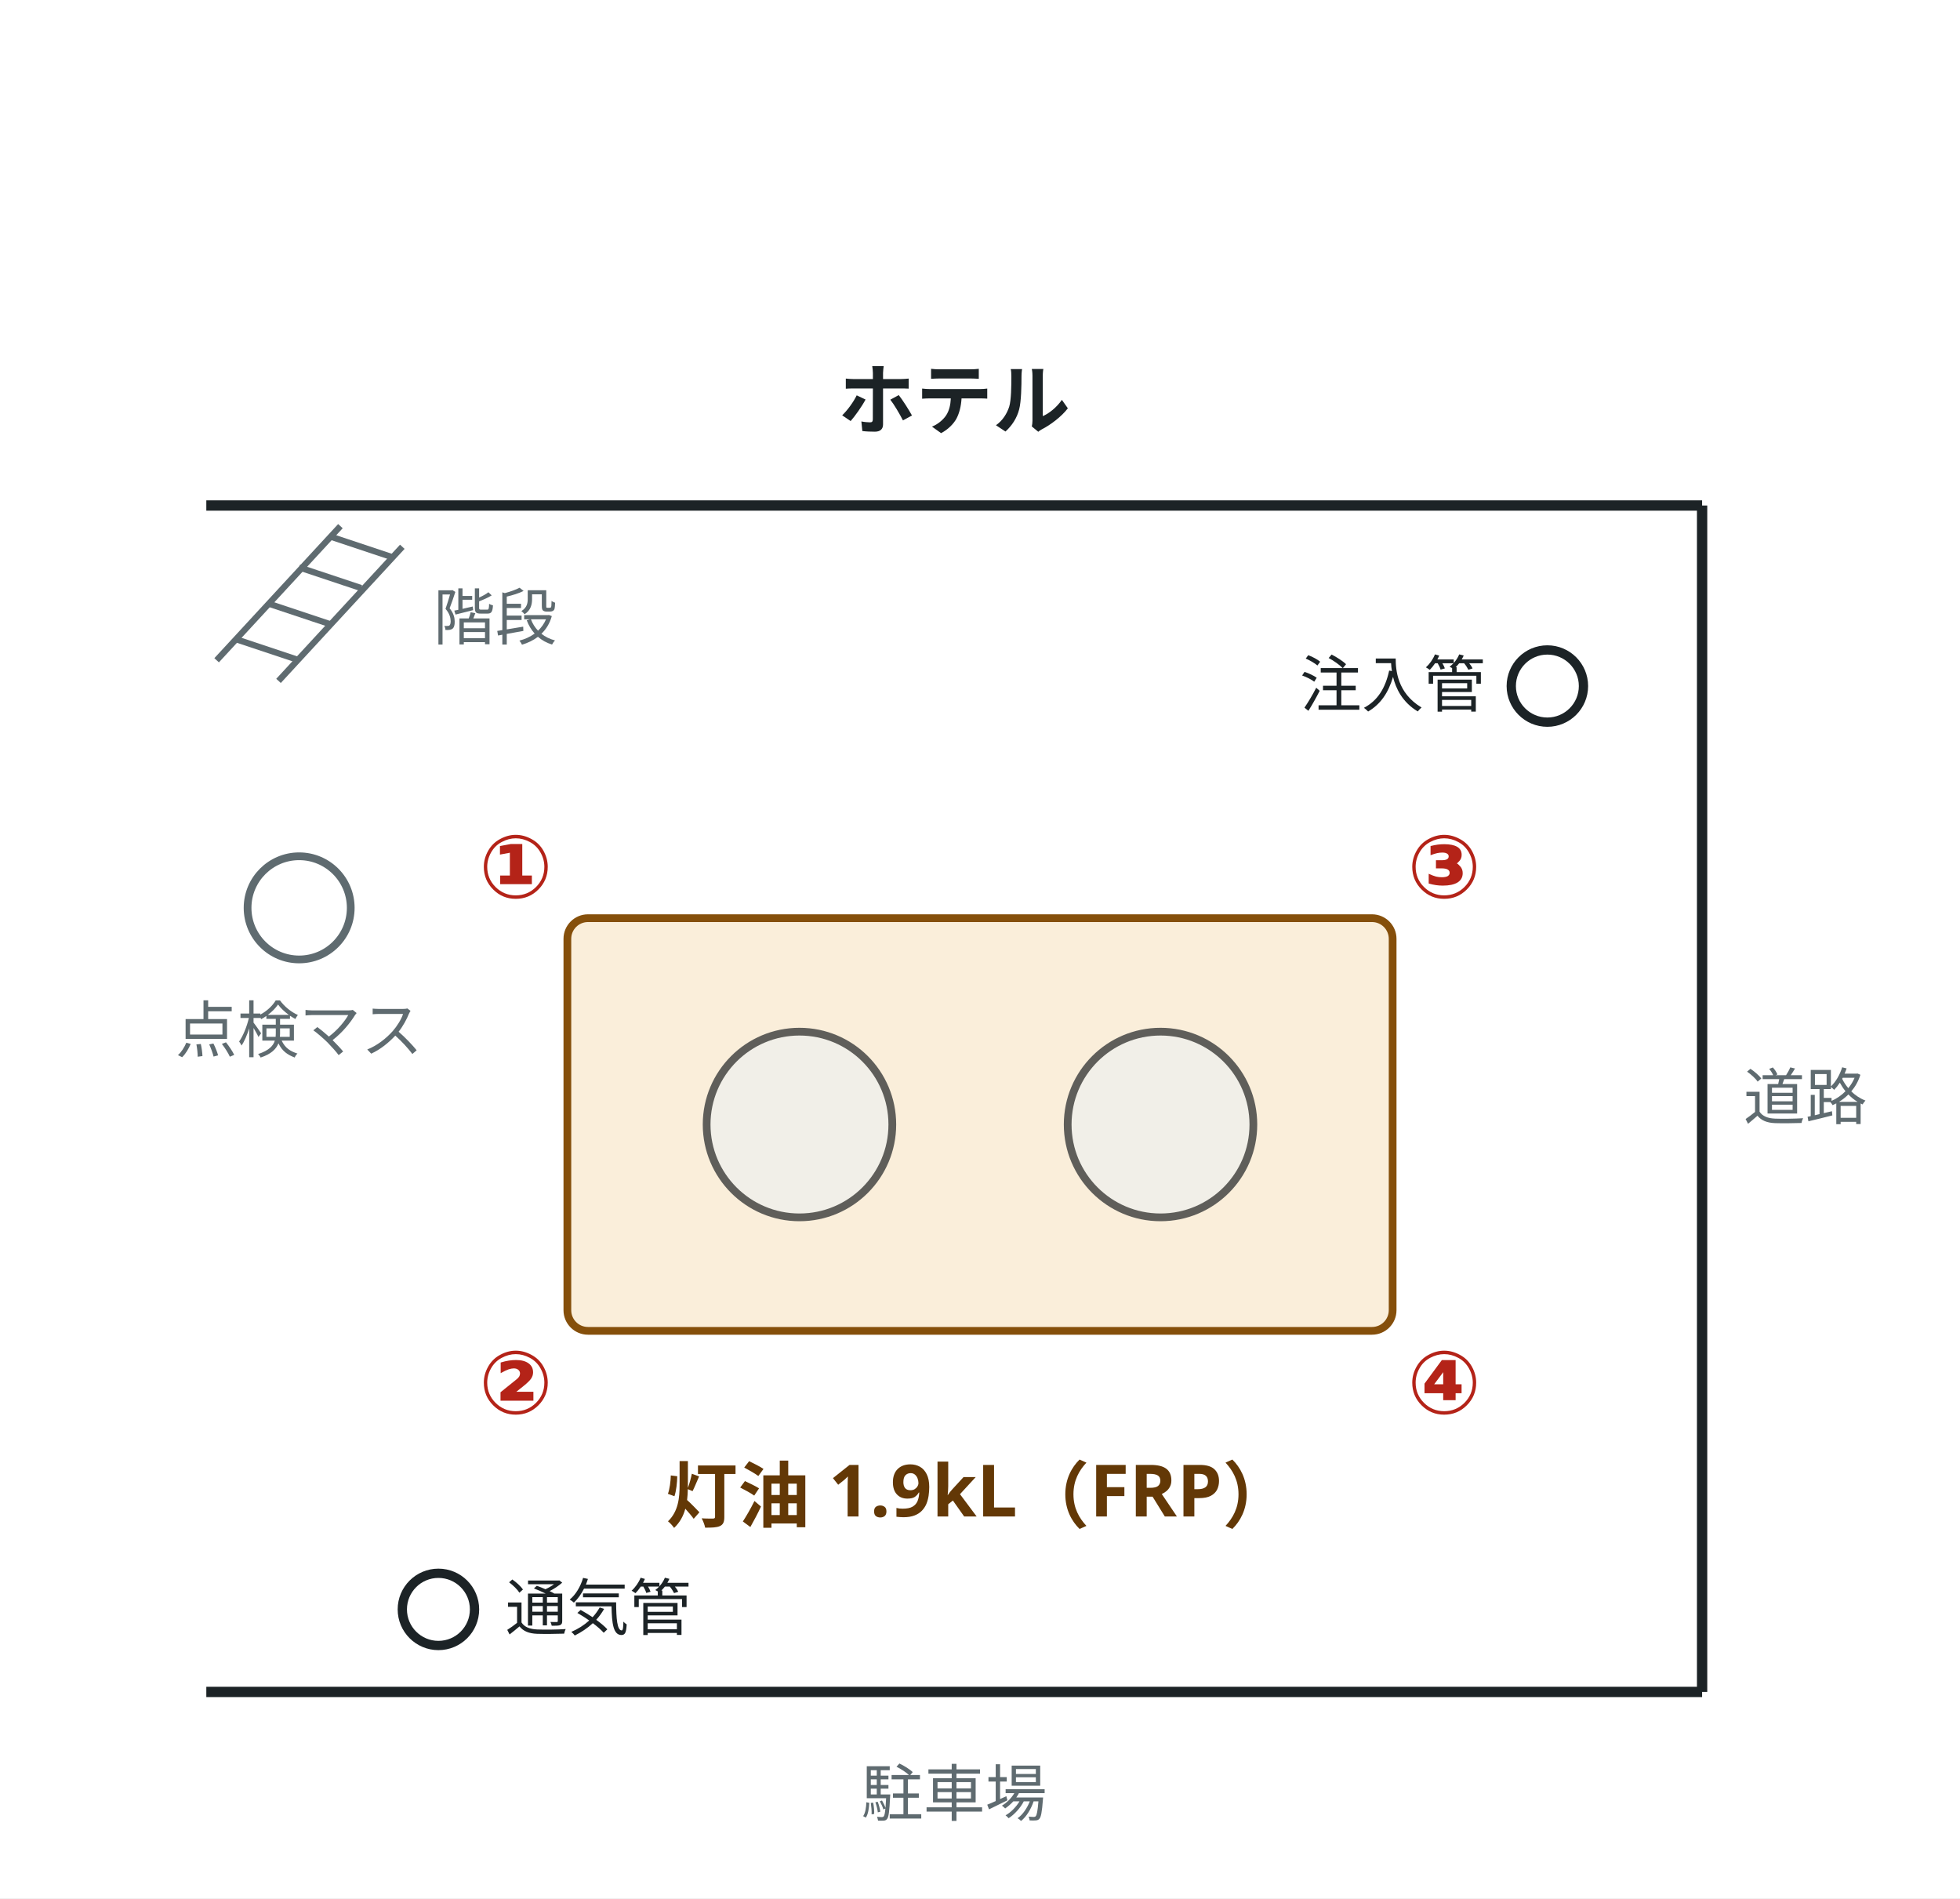
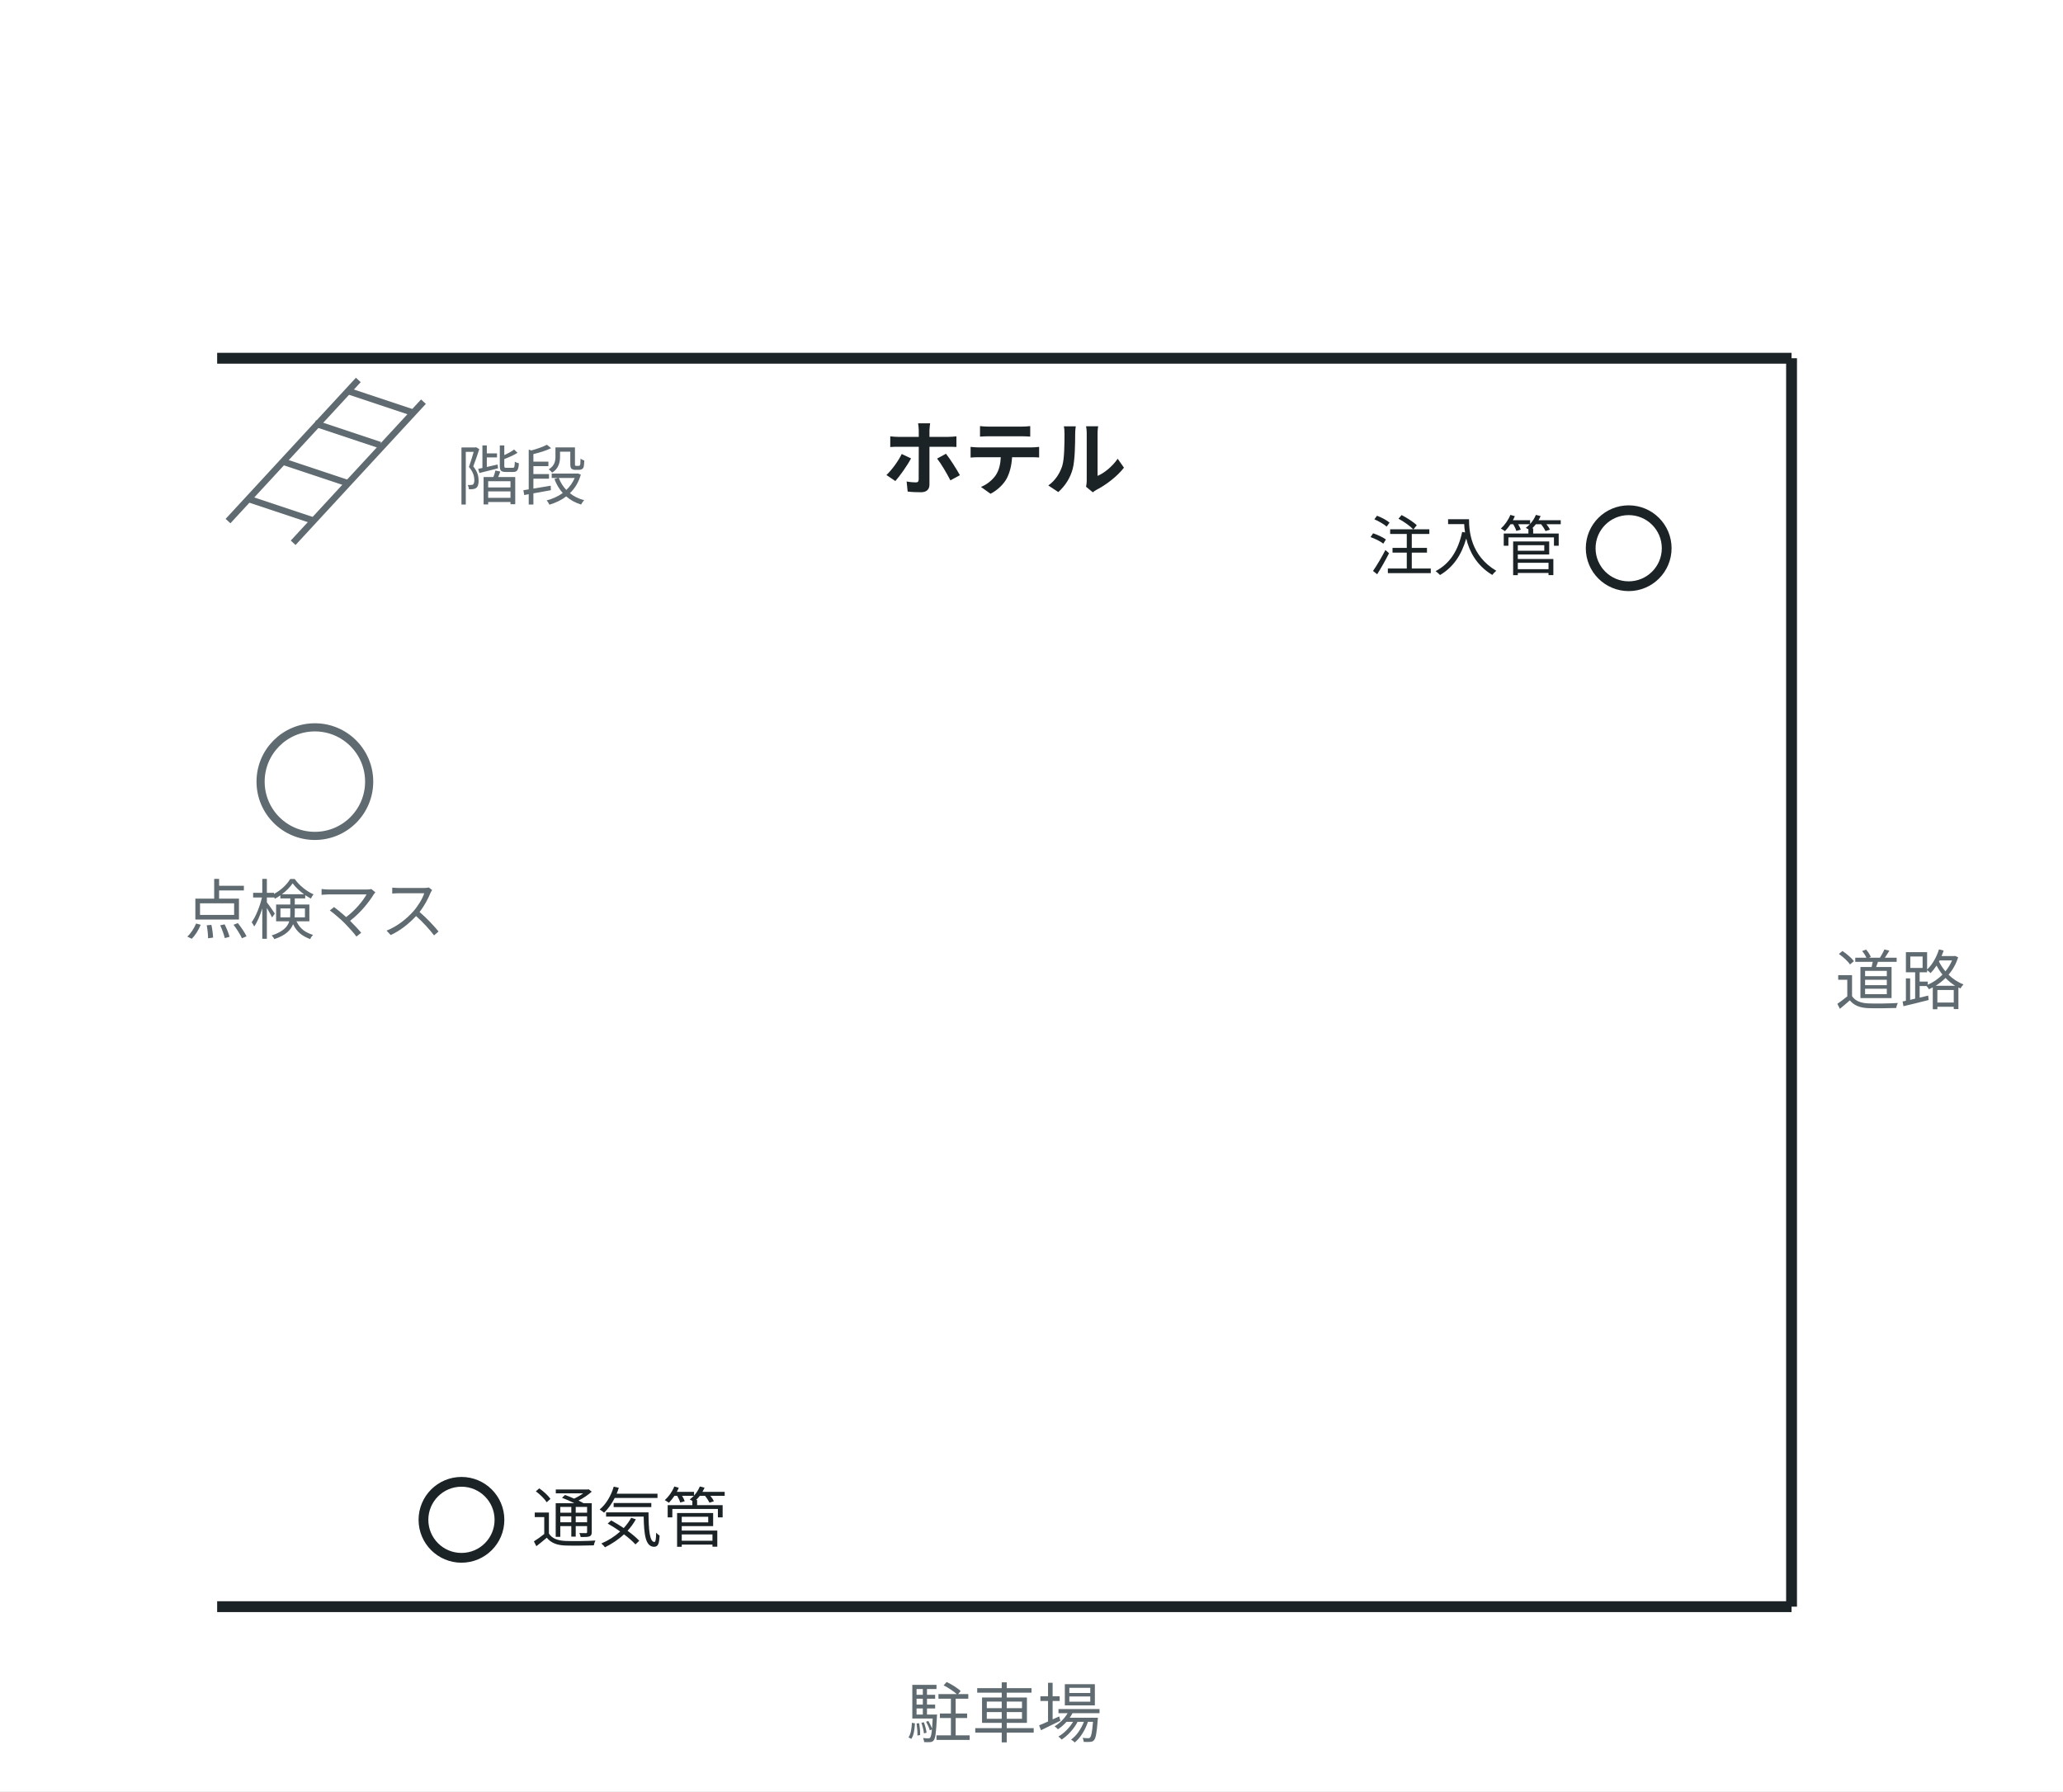
- <svg xmlns="http://www.w3.org/2000/svg" viewBox="0 -28 380 368" font-family="'BIZ UDPGothic','Hiragino Sans','Noto Sans JP',sans-serif">
-   <rect y="-28" width="380" height="368" fill="#ffffff" />
+ <svg xmlns="http://www.w3.org/2000/svg" viewBox="0 4 380 330" font-family="'BIZ UDPGothic','Hiragino Sans','Noto Sans JP',sans-serif">
+   <rect y="4" width="380" height="330" fill="#ffffff" />
  <g stroke="#1C2326" stroke-width="2" fill="none">
    <line x1="40" y1="70" x2="330" y2="70" />
    <line x1="330" y1="70" x2="330" y2="300" />
    <line x1="40" y1="300" x2="330" y2="300" />
  </g>
-   <text x="185" y="55" font-size="15" font-weight="700" text-anchor="middle" fill="#1C2326">ホテル</text>
+   <text x="185" y="94" font-size="15" font-weight="700" text-anchor="middle" fill="#1C2326">ホテル</text>
  <g stroke="#5F6B70" stroke-width="1.2" fill="none">
    <line x1="42" y1="100" x2="66" y2="74" />
    <line x1="54" y1="104" x2="78" y2="78" />
    <line x1="46" y1="96" x2="58" y2="100" />
    <line x1="52" y1="89" x2="64" y2="93" />
    <line x1="58" y1="82" x2="70" y2="86" />
    <line x1="64" y1="76" x2="76" y2="80" />
  </g>
  <text x="84" y="96" font-size="12" fill="#5F6B70">階段</text>
  <text x="338" y="189" font-size="12" fill="#5F6B70">道路</text>
  <text x="185" y="324" font-size="12" text-anchor="middle" fill="#5F6B70">駐車場</text>
  <circle cx="58" cy="148" r="10" fill="none" stroke="#5F6B70" stroke-width="1.5" />
  <text x="58" y="176" font-size="12" text-anchor="middle" fill="#5F6B70">点検マス</text>
-   <rect x="110" y="150" width="160" height="80" rx="4" fill="#FAEEDA" stroke="#854F0B" stroke-width="1.5" />
-   <circle cx="155" cy="190" r="18" fill="#F1EFE8" stroke="#5F5E5A" stroke-width="1.5" />
-   <circle cx="225" cy="190" r="18" fill="#F1EFE8" stroke="#5F5E5A" stroke-width="1.5" />
-   <g font-size="17" font-weight="700" fill="#B42318" text-anchor="middle">
-     <text x="100" y="146">①</text>
-     <text x="280" y="146">③</text>
-     <text x="100" y="246">②</text>
-     <text x="280" y="246">④</text>
-   </g>
-   <text x="190" y="267" font-size="14" font-weight="700" text-anchor="middle" fill="#633806">灯油 1.9kL（FRP）</text>
  <circle cx="300" cy="105" r="7" fill="none" stroke="#1C2326" stroke-width="1.8" />
  <text x="288" y="109" font-size="12" text-anchor="end" fill="#1C2326">注入管</text>
  <circle cx="85" cy="284" r="7" fill="none" stroke="#1C2326" stroke-width="1.8" />
  <text x="98" y="288" font-size="12" fill="#1C2326">通気管</text>
</svg>
